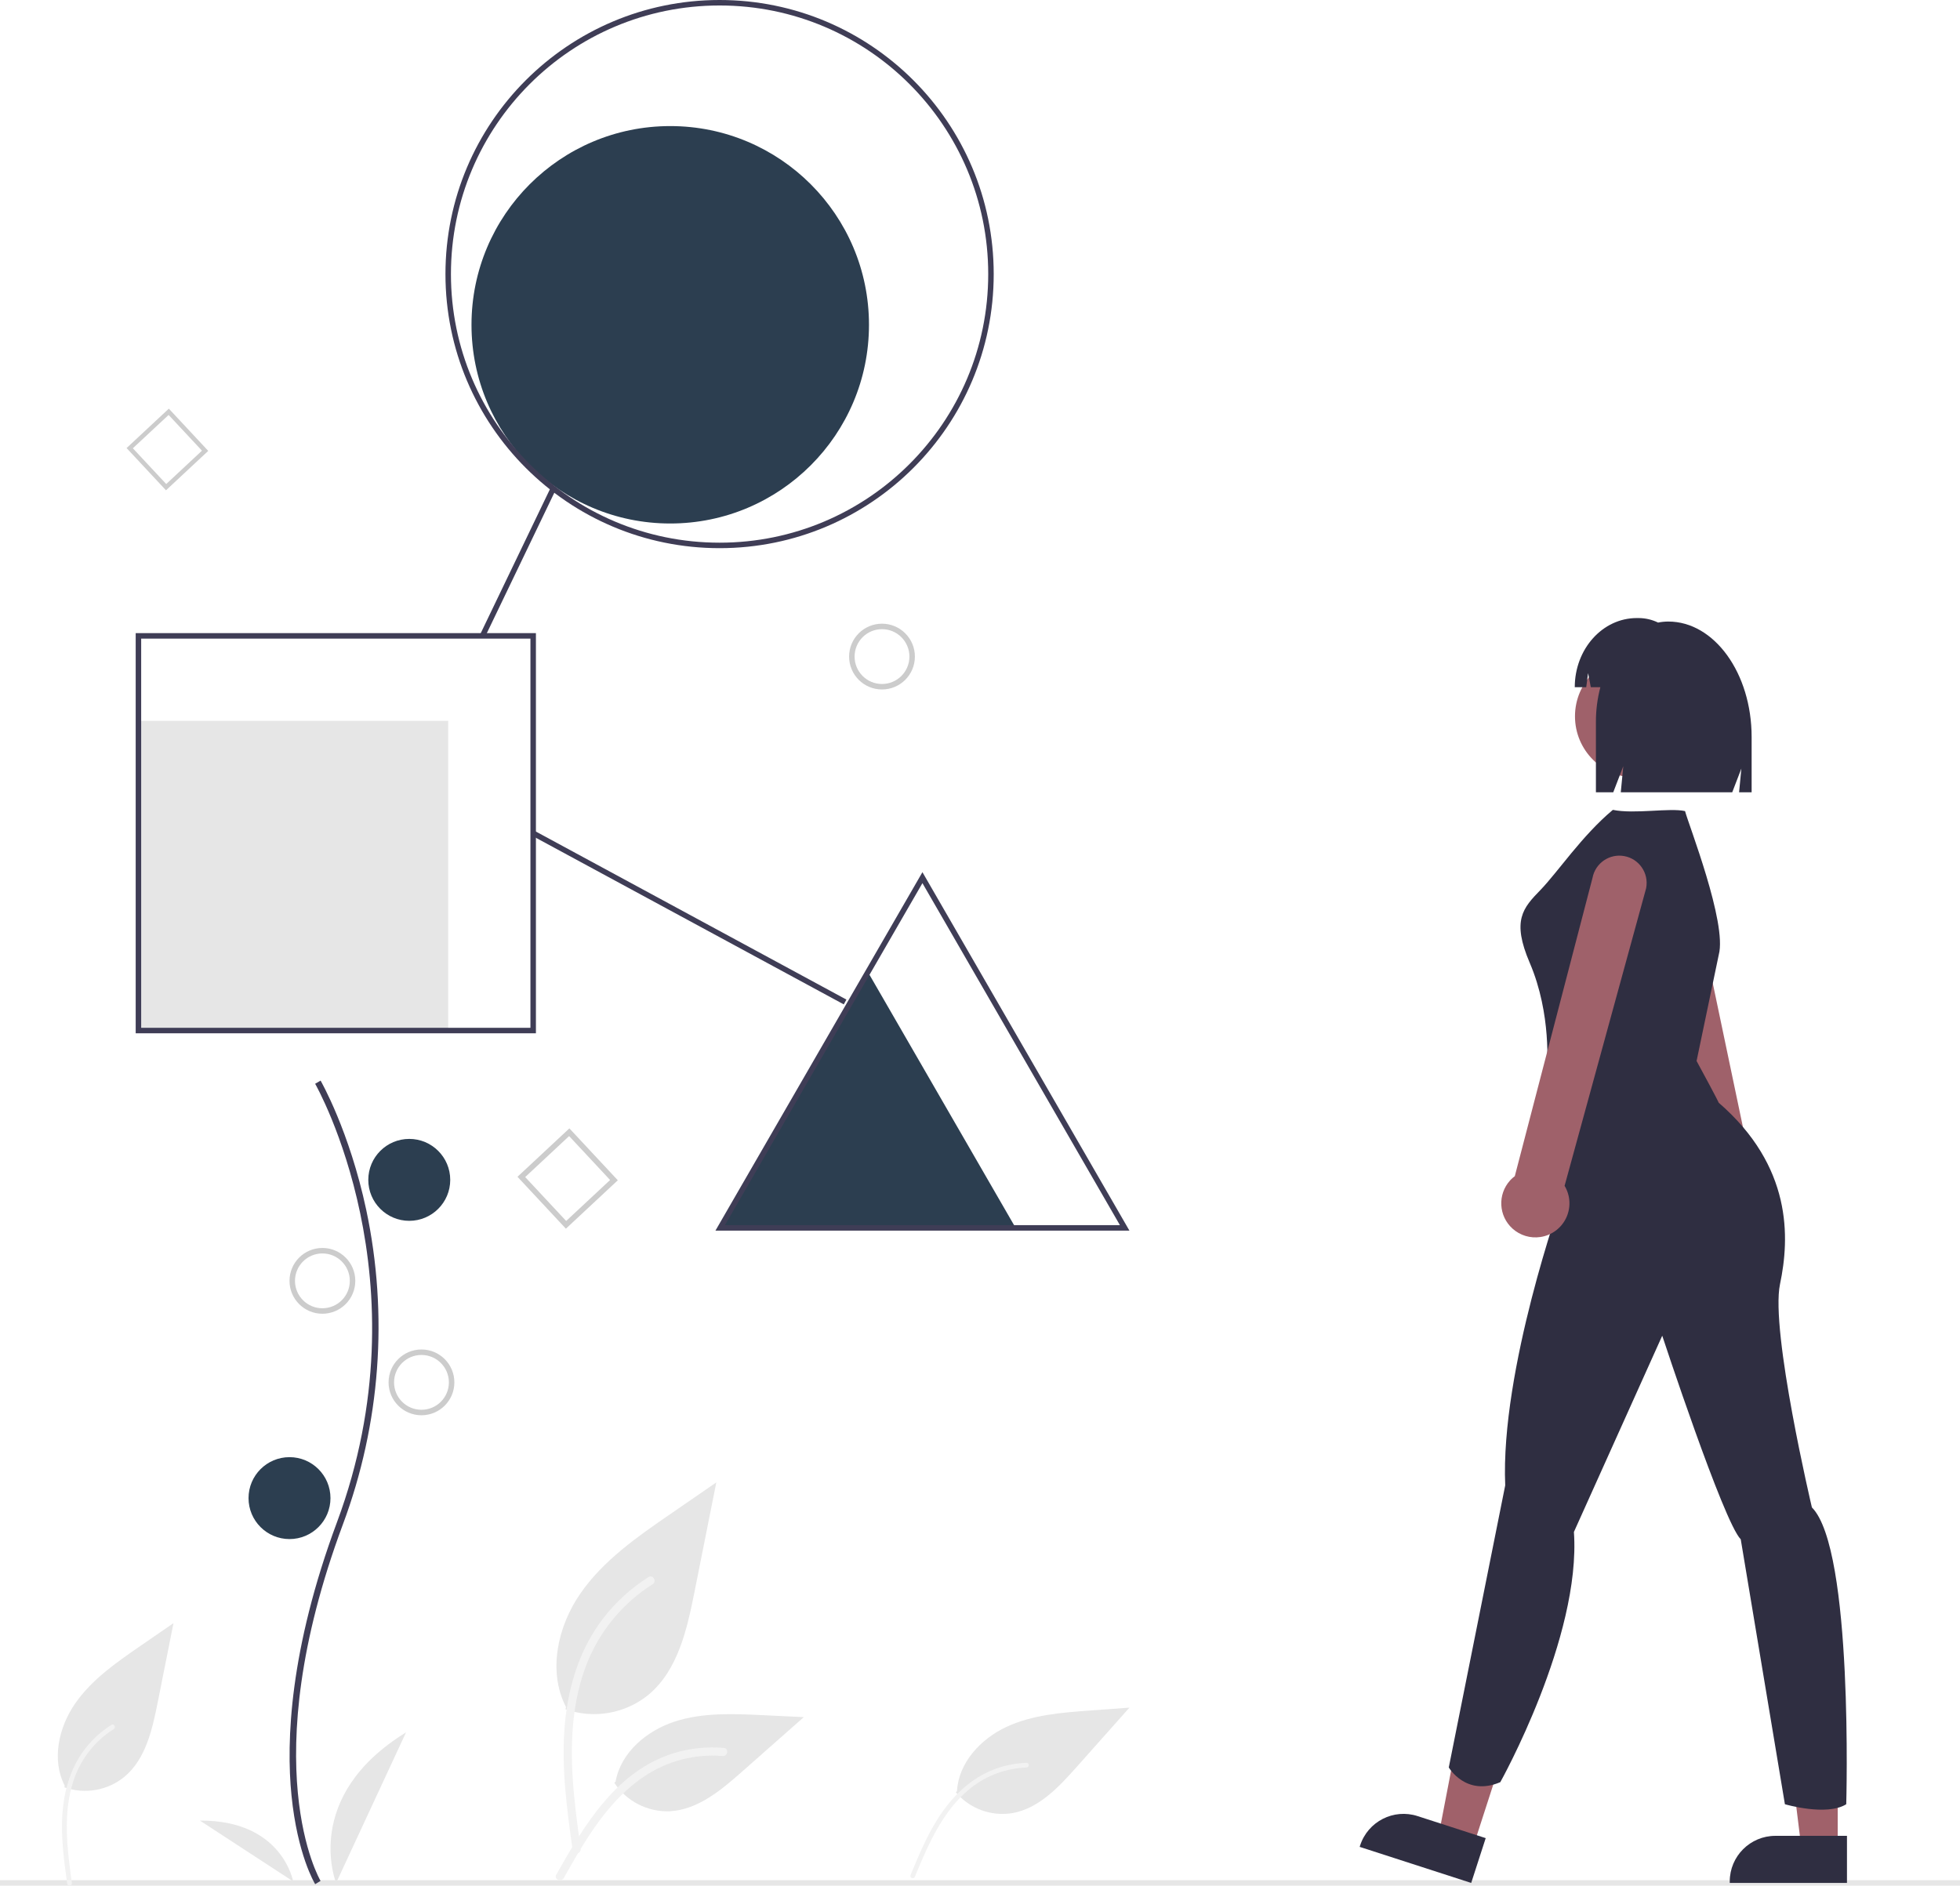
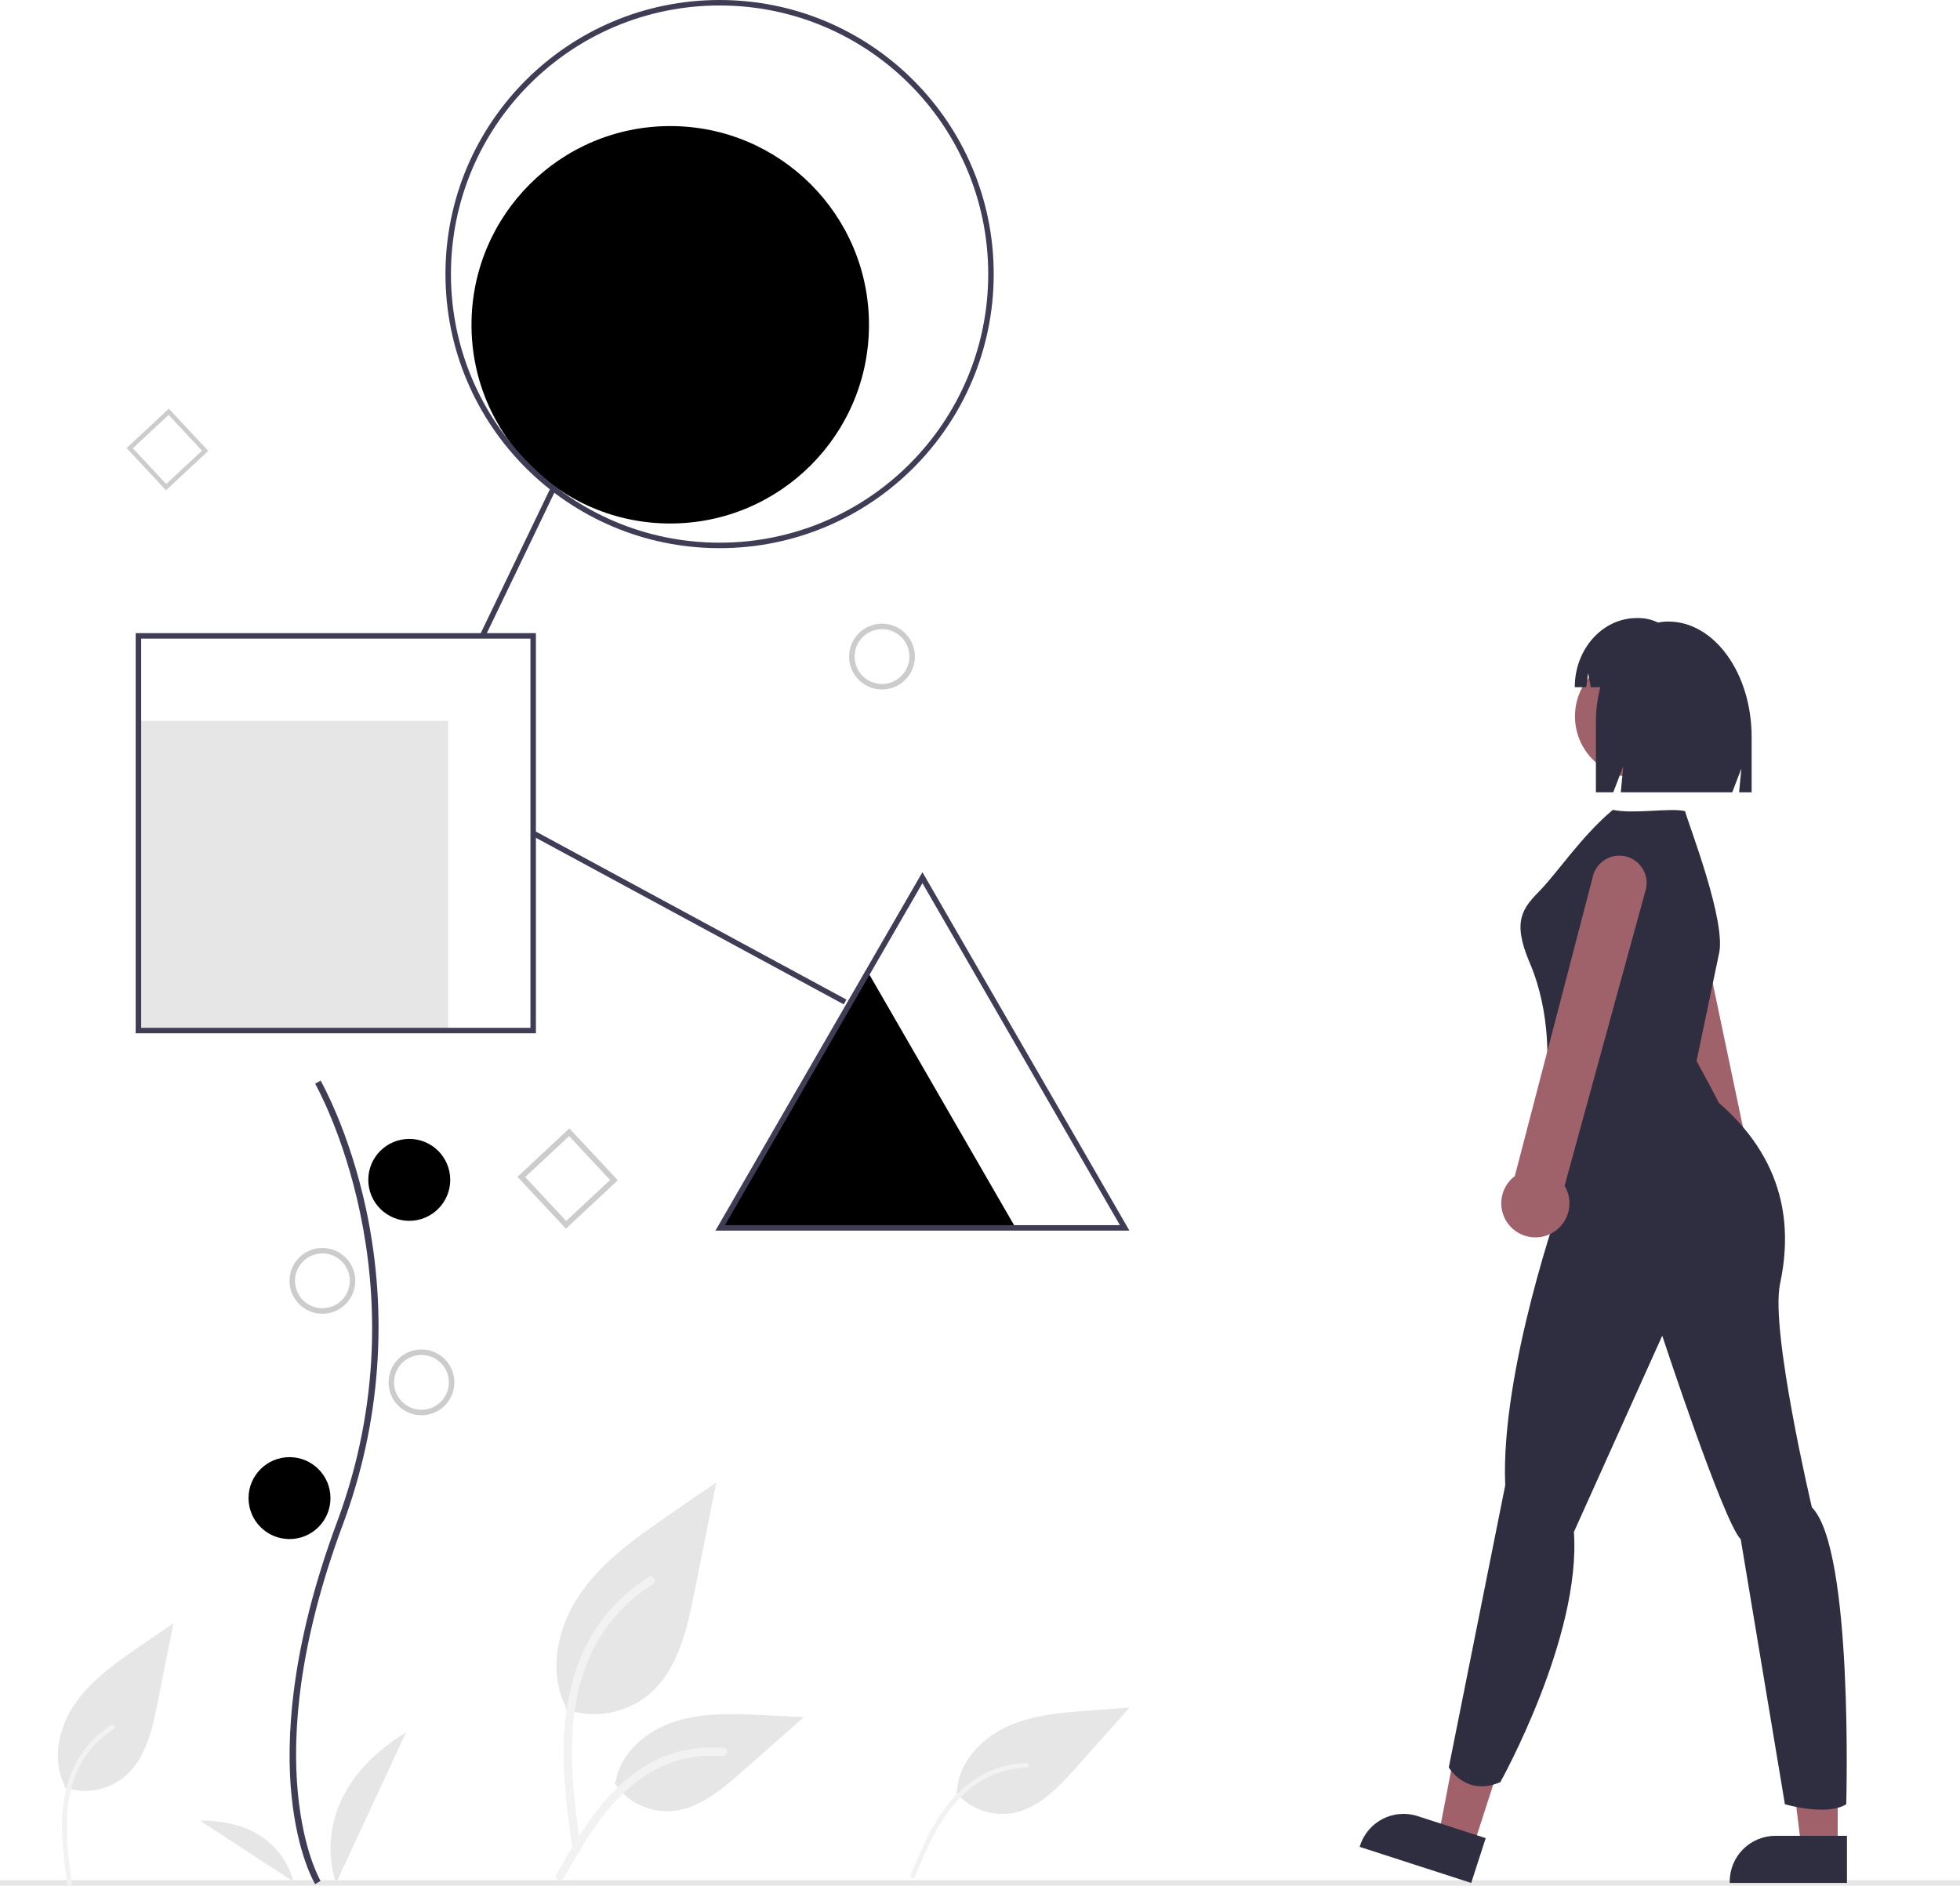
<svg xmlns="http://www.w3.org/2000/svg" id="afd0364f-65b6-4dc4-9dea-f53690e830e8" data-name="Layer 1" width="715" height="688" viewBox="0 0 715 688">
-   <path id="bec063ed-0fa9-413a-bd83-d8526fa41b8c" data-name="Path 421" d="M558.771,460.481l26.945,46.669,26.944,46.669h-107.777l26.944-46.669Z" transform="translate(-242.1598 -105.8188)" fill="#2c3e50" />
+   <path id="bec063ed-0fa9-413a-bd83-d8526fa41b8c" data-name="Path 421" d="M558.771,460.481l26.945,46.669,26.944,46.669h-107.777l26.944-46.669Z" transform="translate(-242.1598 -105.8188)" fill="#000000" />
  <rect id="aa6e6c0d-ca3b-4989-ae08-5d6fb21b7d28" data-name="Rectangle 48" x="50.5" y="263" width="113" height="113" fill="#e6e6e6" />
-   <circle id="e644b8cb-fae5-4de8-b33a-50bfc45133bc" data-name="Ellipse 68" cx="244.5" cy="118.5" r="72.5" fill="#2c3e50" />
+   <circle id="e644b8cb-fae5-4de8-b33a-50bfc45133bc" data-name="Ellipse 68" cx="244.5" cy="118.5" r="72.5" fill="#000000" />
  <path id="a646102d-3f95-413e-a731-a5030e030d8b" data-name="Path 422" d="M551.91,345.375a12,12,0,1,1,12,12A12,12,0,0,1,551.91,345.375Zm2,0a10,10,0,1,0,10-10A10,10,0,0,0,553.91,345.375Z" transform="translate(-242.1598 -105.8188)" fill="#ccc" />
  <path id="a7867f82-9da8-49b7-a62f-5fc2df52f7dd" data-name="Path 423" d="M448.596,554.112l-17.664-18.938,18.938-17.664,17.664,18.938Zm-14.848-18.84,14.946,16.024,16.024-14.946-14.946-16.024Z" transform="translate(-242.1598 -105.8188)" fill="#ccc" />
  <path id="abfd432a-addf-48b7-a638-56871f84cdda" data-name="Path 424" d="M302.71,284.706l-14.376-15.413,15.417-14.374,14.376,15.413Zm-12.085-15.333,12.169,13.046,13.042-12.165-12.165-13.042Z" transform="translate(-242.1598 -105.8188)" fill="#ccc" />
  <path id="b4b6c2e3-9a65-466b-808f-faa311f7d0ed" data-name="Path 425" d="M504.66,305.819a100,100,0,1,1,100-100A100,100,0,0,1,504.66,305.819Zm0-198a98,98,0,1,0,98,98A98,98,0,0,0,504.66,107.819Z" transform="translate(-242.1598 -105.8188)" fill="#3f3d56" />
  <rect id="f21400a3-3aa1-44f2-adc5-de8006399ef9" data-name="Rectangle 50" x="401.262" y="309.937" width="59.647" height="2" transform="translate(-278.0376 459.0125) rotate(-64.336)" fill="#3f3d56" />
  <rect id="fdf13e27-5b88-4b47-a548-6eba64ef8ea7" data-name="Rectangle 51" x="492.555" y="375.916" width="2" height="129.383" transform="translate(-371.0172 559.1406) rotate(-61.578)" fill="#3f3d56" />
  <path id="ec996080-b25c-43f9-95b1-17d83c771fa1" data-name="Path 426" d="M437.66,482.819h-146v-146h146Zm-144-2h142v-142h-142Z" transform="translate(-242.1598 -105.8188)" fill="#3f3d56" />
  <path id="e64eb5c0-2762-4bb4-99c9-e384d48b09ae" data-name="Path 427" d="M654.17,554.819h-151.019l75.509-130.786Zm-147.555-2h144.09l-72.045-124.786Z" transform="translate(-242.1598 -105.8188)" fill="#3f3d56" />
  <rect id="b99807fe-d1e7-4c81-968c-d37ef9c7f61f" data-name="Rectangle 53" y="686" width="715" height="2" fill="#e6e6e6" />
  <path id="af6ca119-d97b-47e3-8175-f2ef9a50390c" data-name="Path 438" d="M448.462,729.45a31.406,31.406,0,0,0,30.327-5.342c10.622-8.916,13.953-23.6,16.662-37.2l8.015-40.228-16.78,11.554c-12.068,8.309-24.407,16.885-32.762,28.92s-12,28.465-5.289,41.488" transform="translate(-242.1598 -105.8188)" fill="#e6e6e6" />
  <path id="af7a4949-e0bd-4368-90b0-825d65eef9dd" data-name="Path 439" d="M451.053,780.954c-2.112-15.387-4.285-30.973-2.8-46.525,1.316-13.812,5.53-27.3,14.109-38.364a63.819,63.819,0,0,1,16.374-14.838c1.637-1.033,3.144,1.561,1.514,2.59a60.672,60.672,0,0,0-24,28.956c-5.225,13.289-6.064,27.776-5.164,41.893.544,8.537,1.7,17.018,2.861,25.489a1.554,1.554,0,0,1-1.048,1.845,1.509,1.509,0,0,1-1.845-1.048Z" transform="translate(-242.1598 -105.8188)" fill="#f2f2f2" />
  <path id="aa567de9-de23-4828-818f-c81c945c4442" data-name="Path 440" d="M590.854,759.76a22.263,22.263,0,0,0,20.462,7.606c9.693-1.644,17-9.432,23.529-16.778l19.325-21.728-14.4,1.05c-10.359.755-20.98,1.575-30.4,5.94s-17.546,13.1-18.109,23.476" transform="translate(-242.1598 -105.8188)" fill="#e6e6e6" />
  <path id="fe38c075-c327-4996-87fc-6abec6d8ced7" data-name="Path 441" d="M574.27,790.06c3.4-8.175,6.821-16.464,12.033-23.683,4.628-6.412,10.589-11.83,18-14.8a36.378,36.378,0,0,1,12.328-2.575c1.1-.036,1.1,1.674,0,1.71a34.579,34.579,0,0,0-20.146,7.319c-6.4,5.028-10.988,11.909-14.615,19.109-2.193,4.354-4.071,8.857-5.94,13.357a.886.886,0,0,1-1.047.605.86.86,0,0,1-.605-1.047Z" transform="translate(-242.1598 -105.8188)" fill="#f2f2f2" />
  <path id="ae9d33bb-edce-455d-ba46-f884f02ee286" data-name="Path 442" d="M466.255,756.264a23.119,23.119,0,0,0,20.144,10.4c10.2-.484,18.7-7.6,26.351-14.358l22.635-19.985-14.98-.717c-10.773-.516-21.824-1-32.085,2.326s-19.724,11.318-21.6,21.939" transform="translate(-242.1598 -105.8188)" fill="#e6e6e6" />
  <path id="f4a10cc1-a745-4bdf-8c47-a58c703e8c56" data-name="Path 443" d="M445.083,789.799c10.168-17.991,21.961-37.986,43.035-44.377a48.022,48.022,0,0,1,18.1-1.869c1.922.166,1.442,3.128-.476,2.963a44.614,44.614,0,0,0-28.886,7.642c-8.145,5.544-14.487,13.252-19.854,21.425-3.288,5.007-6.233,10.226-9.178,15.438C446.883,792.687,444.131,791.484,445.083,789.799Z" transform="translate(-242.1598 -105.8188)" fill="#f2f2f2" />
  <path id="e6c92f99-e819-44b3-a3ab-322ae3ae9c0f" data-name="Path 461" d="M265.643,757.933a22.728,22.728,0,0,0,21.947-3.866c7.687-6.452,10.1-17.081,12.058-26.924l5.8-29.112-12.143,8.362c-8.733,6.013-17.662,12.219-23.709,20.929s-8.686,20.6-3.828,30.024" transform="translate(-242.1598 -105.8188)" fill="#e6e6e6" />
  <path id="a52ffbd1-05e9-4477-9f5c-0a49e3800732" data-name="Path 462" d="M266.681,793.179c-1.229-8.953-2.493-18.02-1.631-27.069.766-8.036,3.217-15.885,8.209-22.321a37.132,37.132,0,0,1,9.527-8.633c.953-.6,1.829.909.881,1.507a35.3,35.3,0,0,0-13.963,16.847c-3.04,7.732-3.528,16.161-3,24.374.317,4.967.988,9.9,1.665,14.83a.9.9,0,0,1-.61,1.074.878.878,0,0,1-1.074-.61Z" transform="translate(-242.1598 -105.8188)" fill="#f2f2f2" />
  <path id="a0fb9511-7a08-40c5-84ea-69c7b1520cf5" data-name="Path 481" d="M357.136,793.269c-.264-.431-6.485-10.818-8.641-32.388-1.978-19.789-.706-53.144,16.592-99.672,32.772-88.144-7.552-159.264-7.964-159.972l1.989-1.154c.1.18,10.51,18.312,16.656,47.186a205.856,205.856,0,0,1-8.526,114.742c-32.716,87.994-8.393,129.649-8.144,130.06Z" transform="translate(-242.1598 -105.8188)" fill="#3f3d56" />
-   <circle id="f311804e-8539-4d4f-8733-0b334c90657a" data-name="Ellipse 75" cx="149.297" cy="430.48" r="14.945" fill="#2c3e50" />
-   <circle id="a6573fda-74df-4cf8-bcdf-8c67e75bc2cf" data-name="Ellipse 78" cx="105.61" cy="546.594" r="14.945" fill="#2c3e50" />
+   <circle id="f311804e-8539-4d4f-8733-0b334c90657a" data-name="Ellipse 75" cx="149.297" cy="430.48" r="14.945" fill="#000000" />
+   <circle id="a6573fda-74df-4cf8-bcdf-8c67e75bc2cf" data-name="Ellipse 78" cx="105.61" cy="546.594" r="14.945" fill="#000000" />
  <path id="ac75699b-0dec-44f0-aa90-11495e5daa36" data-name="Path 482" d="M364.773,792.821s-12.753-31.391,25.505-54.934Z" transform="translate(-242.1598 -105.8188)" fill="#e6e6e6" />
  <path id="f26d9f94-3dcd-492b-9651-88d3329d1691" data-name="Path 483" d="M349.089,792.25s-3.89-22.374-34-22.182Z" transform="translate(-242.1598 -105.8188)" fill="#e6e6e6" />
  <path id="ecf71195-8595-47d1-9f0d-85506c4dd5f7" data-name="Path 484" d="M383.91,610.183a12,12,0,1,1,12,12A12,12,0,0,1,383.91,610.183Zm2,0a10,10,0,1,0,10-10A10,10,0,0,0,385.91,610.183Z" transform="translate(-242.1598 -105.8188)" fill="#ccc" />
  <path id="a4f0274e-f5b3-4a0e-a250-2f78ed178189" data-name="Path 485" d="M347.77,573.143a12,12,0,1,1,12,12A12,12,0,0,1,347.77,573.143Zm2,0a10,10,0,1,0,10-10A10,10,0,0,0,349.77,573.143Z" transform="translate(-242.1598 -105.8188)" fill="#ccc" />
  <g id="baec859b-4664-4042-84b3-8b12dc19197c" data-name="girl ideation">
    <path id="a8e8d335-bc79-4a28-94f9-614ba261e126" data-name="Path 486" d="M880.074,544.436a12.45,12.45,0,0,1-10.453,1.922h0a12.438,12.438,0,0,1-8.824-15.217q.065-.243.139-.483a11.991,11.991,0,0,1,.684-1.7l-24.452-109.782a9.958,9.958,0,1,1,19.083-5.7q.031.103.059.206l23.082,110.112a12.424,12.424,0,0,1,.683,20.643Z" transform="translate(-242.1598 -105.8188)" fill="#9f616a" />
    <path id="afd5e353-327d-4eb9-8c44-5bbf6b3b42bc" data-name="Path 487" d="M912.546,779.963h-13.262l-6.31-51.155h19.574Z" transform="translate(-242.1598 -105.8188)" fill="#a0616a" />
    <path id="a5c5e3ad-7ae7-4273-aee0-b8af9012f8eb" data-name="Path 490" d="M915.928,792.819h-42.763v-.541a16.645,16.645,0,0,1,16.643-16.644h26.12Z" transform="translate(-242.1598 -105.8188)" fill="#2f2e41" />
    <path id="bd288028-f7c4-4616-94da-c314ff6508b8" data-name="Path 491" d="M779.585,779.545l-12.618-4.083,9.74-50.613,18.624,6.025Z" transform="translate(-242.1598 -105.8188)" fill="#a0616a" />
    <path id="b1a1bcec-635c-498f-8374-9b61c7fe9f7a" data-name="Path 494" d="M778.847,792.82l-40.684-13.162.166-.515a16.646,16.646,0,0,1,20.959-10.714h0l24.85,8.039Z" transform="translate(-242.1598 -105.8188)" fill="#2f2e41" />
    <circle id="e7e9d44e-3da8-4950-b68f-3fc4466331ff" data-name="Ellipse 82" cx="596.923" cy="261.357" r="22.375" fill="#9f616a" />
    <path id="a5c6c761-247a-4902-a0d4-baf8f46a74e0" data-name="Path 495" d="M869.161,454.155c3.111-11.557-11.137-47.8-12.3-52.4-5.555-1.282-18.426,1.176-26.339-.453-11.25,9.4-20.2,22.828-26.383,29.2-6.431,6.625-10.577,11.116-3.932,26.622,8.055,18.795,6.265,38.484,6.265,38.484l5.37,47.434s-22.375,62.649-20.585,104.714l-20.586,102.921s6.265,10.74,18.795,5.37c0,0,29.535-52.8,26.85-91.289l32.22-71.6s22.375,68.019,28.64,74.284l16.11,96.659s15.215,4.475,22.375,0c0,0,2.685-93.079-12.53-108.294,0,0-15.215-64.439-11.635-81.444s4.475-42.959-22.375-66.229c0,0,.27.123-8.055-15.215Z" transform="translate(-242.1598 -105.8188)" fill="#2f2e41" />
    <path id="af145ef0-0255-4739-8879-297ab98a0d16" data-name="Path 496" d="M850.755,332.592h0a19.361,19.361,0,0,0-3.737.372,16.379,16.379,0,0,0-7.135-1.644h-.648c-12.486,0-22.607,11.3-22.607,25.235h4.184l.676-5.143.99,5.143h3.485a49.325,49.325,0,0,0-1.619,12.643v25.686h6.325l3.662-9.517-.916,9.517h40.658l3.329-8.652-.832,8.652h4.578v-20.169C881.147,351.451,867.54,332.592,850.755,332.592Z" transform="translate(-242.1598 -105.8188)" fill="#2f2e41" />
    <path id="ea9385fa-bd74-4f9e-87fe-47e8c2aeba8a" data-name="Path 497" d="M804.103,557.149a12.449,12.449,0,0,1-10.178-3.061h0a12.438,12.438,0,0,1-.907-17.567q.17-.189.348-.37a11.992,11.992,0,0,1,1.386-1.2l28.351-108.836a9.958,9.958,0,0,1,19.583,3.626q-.021.112-.044.224l-29.727,108.506a12.424,12.424,0,0,1-8.812,18.678Z" transform="translate(-242.1598 -105.8188)" fill="#9f616a" />
  </g>
</svg>
